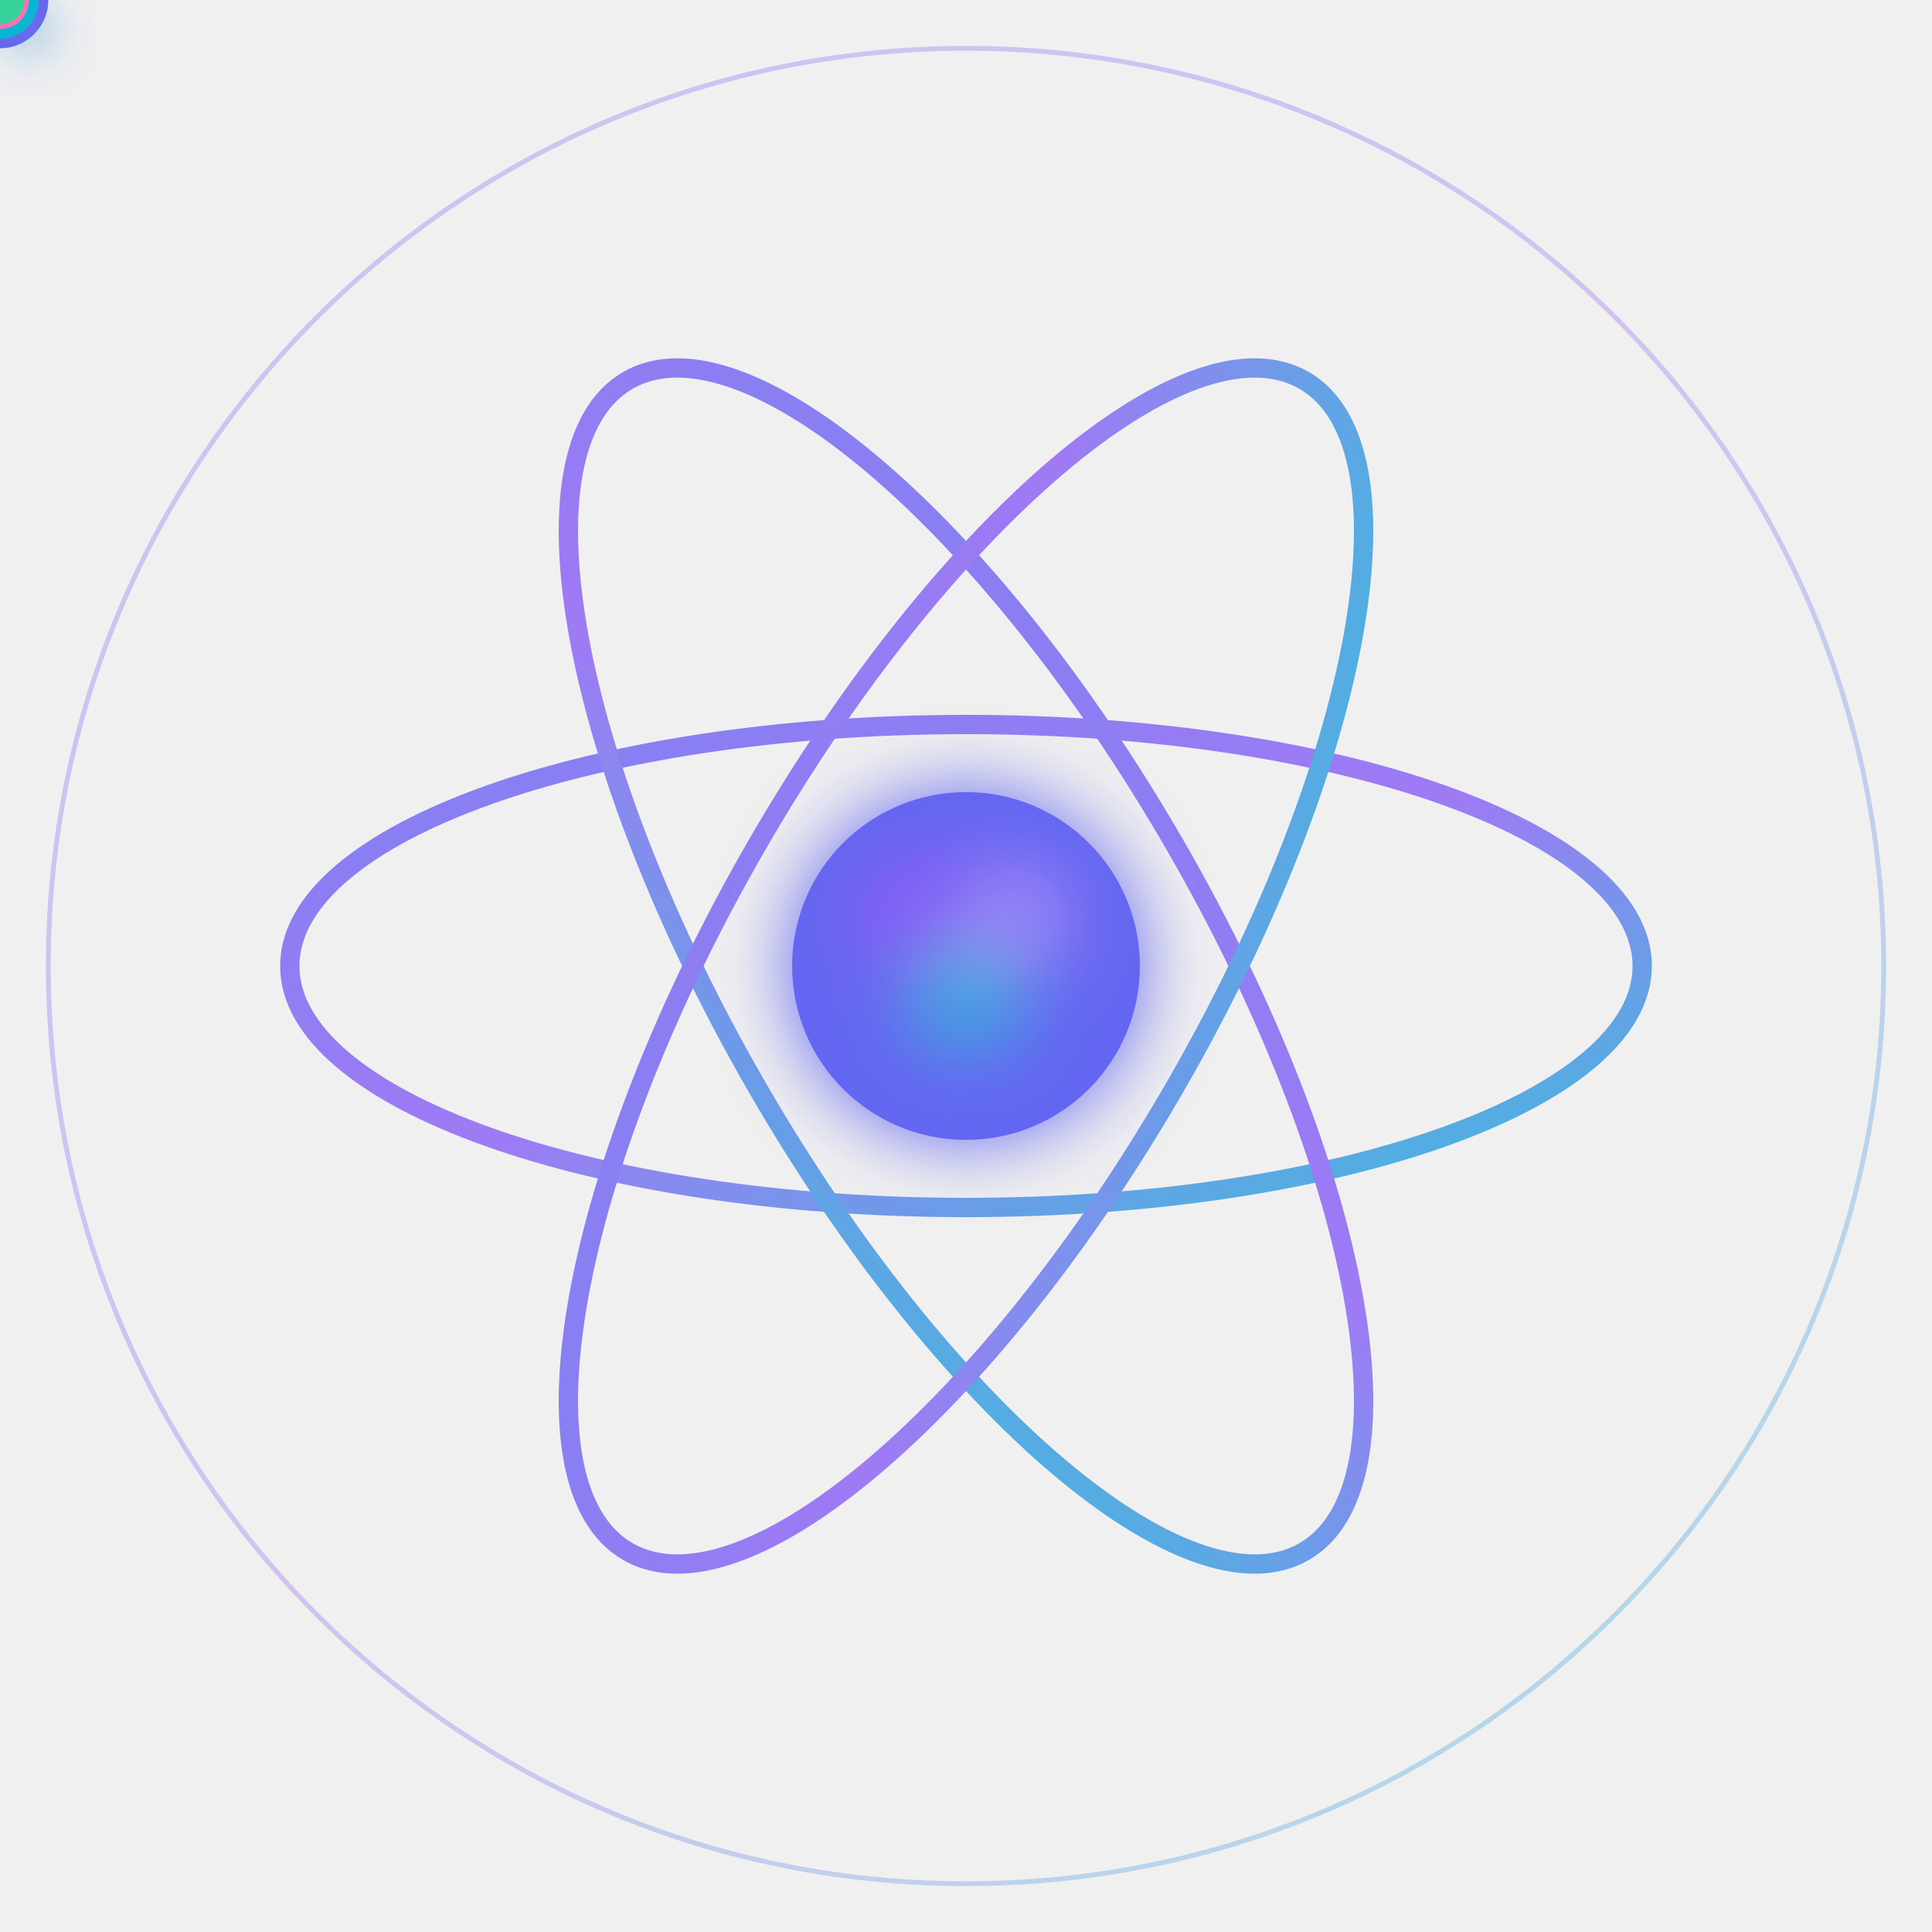
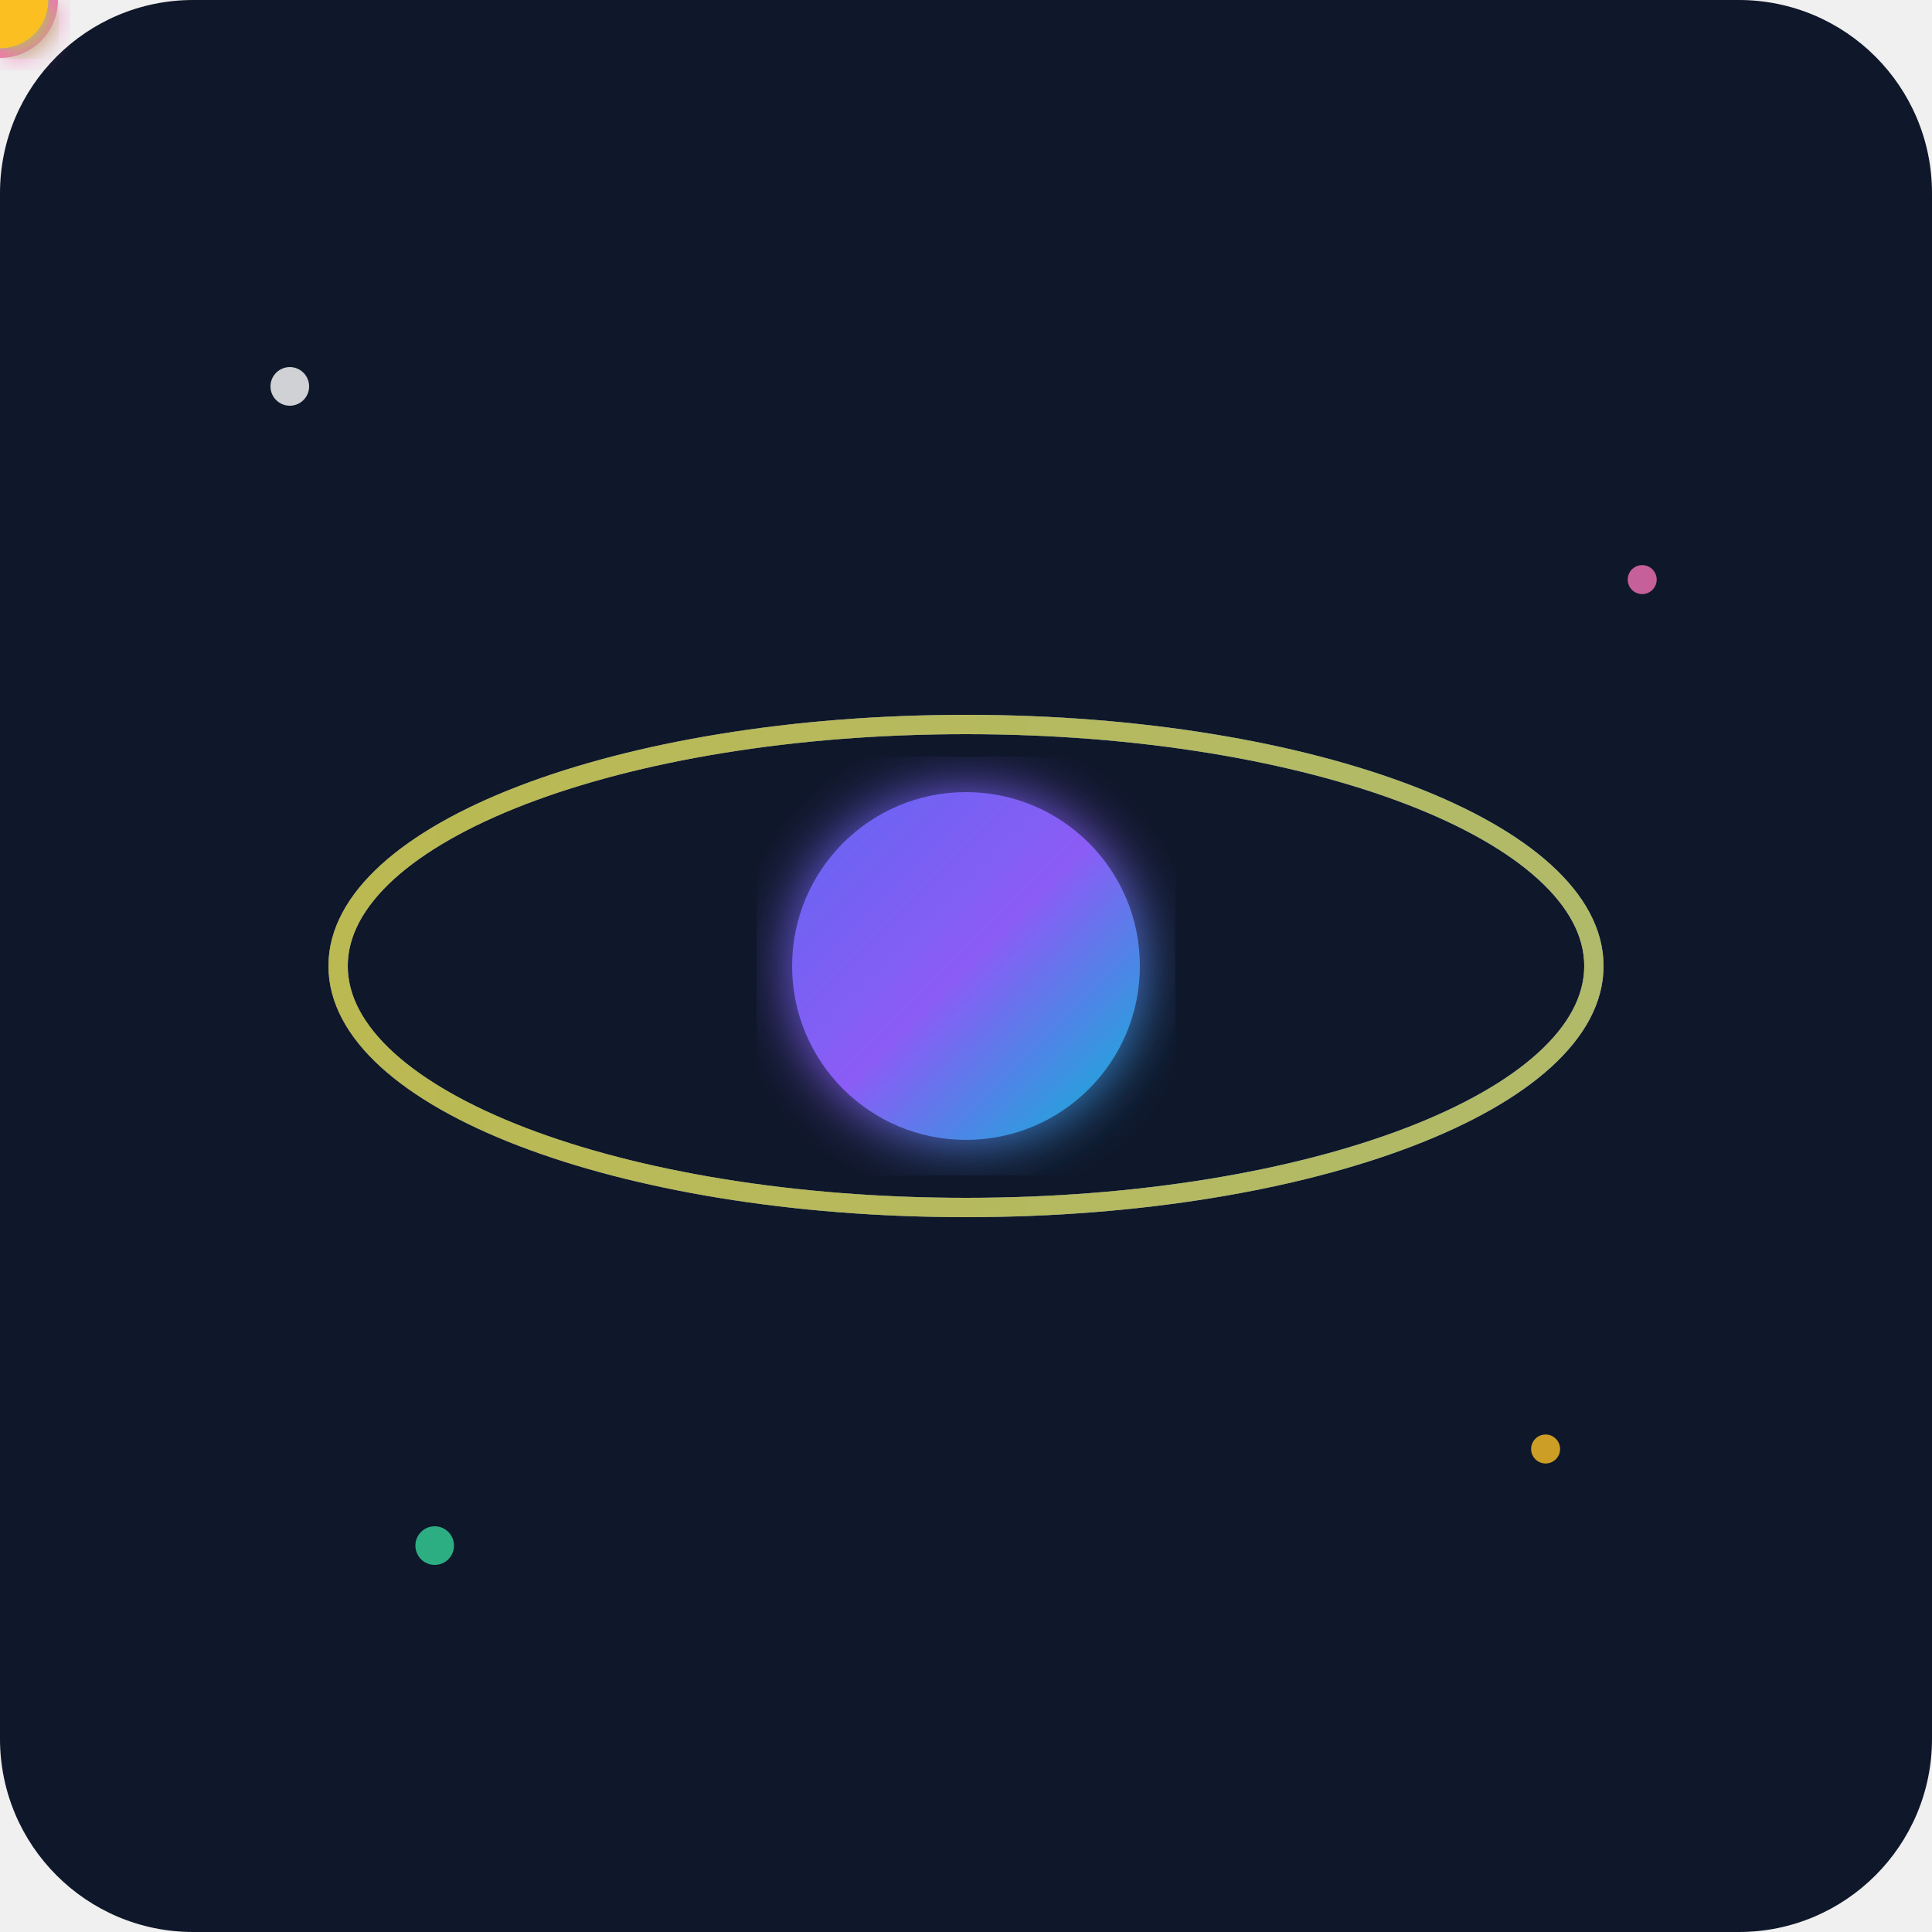
- <svg xmlns="http://www.w3.org/2000/svg" viewBox="0 0 200 200" width="200" height="200">
+ <svg xmlns="http://www.w3.org/2000/svg" viewBox="0 0 200 200">
  <defs>
-     <linearGradient id="ringGradient" x1="0%" y1="0%" x2="100%" y2="100%">
-       <stop offset="0%" style="stop-color:#6366f1;stop-opacity:1" />
-       <stop offset="50%" style="stop-color:#8b5cf6;stop-opacity:1" />
-       <stop offset="100%" style="stop-color:#06b6d4;stop-opacity:1" />
+     <linearGradient id="atomGrad" x1="0%" y1="0%" x2="100%" y2="100%">
+       <stop offset="0%" style="stop-color:#6366f1" />
+       <stop offset="50%" style="stop-color:#8b5cf6" />
+       <stop offset="100%" style="stop-color:#06b6d4" />
    </linearGradient>
-     <filter id="glow" x="-50%" y="-50%" width="200%" height="200%">
+     <linearGradient id="orbitGrad1" x1="0%" y1="0%" x2="100%" y2="0%">
+       <stop offset="0%" style="stop-color:#f472b6" />
+       <stop offset="100%" style="stop-color:#c084fc" />
+     </linearGradient>
+     <linearGradient id="orbitGrad2" x1="0%" y1="0%" x2="100%" y2="0%">
+       <stop offset="0%" style="stop-color:#34d399" />
+       <stop offset="100%" style="stop-color:#22d3d8" />
+     </linearGradient>
+     <filter id="glow">
      <feGaussianBlur stdDeviation="3" result="coloredBlur" />
      <feMerge>
        <feMergeNode in="coloredBlur" />
        <feMergeNode in="SourceGraphic" />
      </feMerge>
    </filter>
-     <filter id="nucleusGlow" x="-100%" y="-100%" width="300%" height="300%">
-       <feGaussianBlur stdDeviation="4" result="blur" />
-       <feComposite in="blur" in2="SourceGraphic" operator="over" />
+     <filter id="softGlow">
+       <feGaussianBlur stdDeviation="1.5" result="blur" />
+       <feMerge>
+         <feMergeNode in="blur" />
+         <feMergeNode in="SourceGraphic" />
+       </feMerge>
    </filter>
  </defs>
-   <circle cx="100" cy="100" r="95" fill="none" stroke="url(#ringGradient)" stroke-width="0.5" opacity="0.3" />
-   <g fill="none" stroke="url(#ringGradient)" stroke-width="2" opacity="0.8">
-     <ellipse cx="100" cy="100" rx="70" ry="25" transform="rotate(0 100 100)">
-       <animateTransform attributeName="transform" type="rotate" from="0 100 100" to="360 100 100" dur="8s" repeatCount="indefinite" />
-     </ellipse>
-     <ellipse cx="100" cy="100" rx="70" ry="25" transform="rotate(60 100 100)">
-       <animateTransform attributeName="transform" type="rotate" from="60 100 100" to="420 100 100" dur="10s" repeatCount="indefinite" />
-     </ellipse>
-     <ellipse cx="100" cy="100" rx="70" ry="25" transform="rotate(-60 100 100)">
-       <animateTransform attributeName="transform" type="rotate" from="-60 100 100" to="300 100 100" dur="12s" repeatCount="indefinite" />
-     </ellipse>
-   </g>
-   <g filter="url(#glow)">
-     <circle r="5" fill="#6366f1">
-       <animateMotion dur="4s" repeatCount="indefinite">
-         <mpath href="#orbit1" />
-       </animateMotion>
-     </circle>
-     <circle r="4" fill="#8b5cf6">
-       <animateMotion dur="5s" repeatCount="indefinite">
-         <mpath href="#orbit2" />
-       </animateMotion>
-     </circle>
-     <circle r="4" fill="#06b6d4">
-       <animateMotion dur="6s" repeatCount="indefinite">
-         <mpath href="#orbit3" />
-       </animateMotion>
-     </circle>
-   </g>
-   <defs>
-     <path id="orbit1" d="M 170 100 A 70 25 0 1 1 30 100 A 70 25 0 1 1 170 100" />
-     <path id="orbit2" d="M 170 100 A 70 25 0 1 1 30 100 A 70 25 0 1 1 170 100" transform="rotate(60 100 100)" />
-     <path id="orbit3" d="M 170 100 A 70 25 0 1 1 30 100 A 70 25 0 1 1 170 100" transform="rotate(-60 100 100)" />
-   </defs>
-   <g filter="url(#nucleusGlow)">
-     <circle cx="100" cy="100" r="18" fill="#6366f1">
-       <animate attributeName="r" values="18;20;18" dur="2s" repeatCount="indefinite" />
-       <animate attributeName="opacity" values="0.8;1;0.8" dur="2s" repeatCount="indefinite" />
-     </circle>
-     <circle cx="95" cy="95" r="6" fill="#8b5cf6" />
-     <circle cx="105" cy="95" r="5" fill="#a78bfa" />
-     <circle cx="100" cy="103" r="5" fill="#06b6d4" />
-   </g>
-   <g filter="url(#glow)">
-     <circle r="3" fill="#f472b6">
-       <animate attributeName="cx" values="30;170;30" dur="3s" repeatCount="indefinite" />
-       <animate attributeName="cy" values="100;100;100" dur="3s" repeatCount="indefinite" />
-     </circle>
-     <circle r="2.5" fill="#34d399">
-       <animate attributeName="cx" values="170;30;170" dur="4s" repeatCount="indefinite" />
-       <animate attributeName="cy" values="100;100;100" dur="4s" repeatCount="indefinite" />
-     </circle>
-   </g>
+   <rect width="200" height="200" fill="#0f172a" rx="20" />
+   <circle cx="100" cy="100" r="18" fill="url(#atomGrad)" filter="url(#glow)">
+     <animate attributeName="r" values="18;20;18;17;18" dur="2s" repeatCount="indefinite" />
+     <animate attributeName="opacity" values="1;0.8;1;0.9;1" dur="2s" repeatCount="indefinite" />
+   </circle>
+   <ellipse cx="100" cy="100" rx="65" ry="25" fill="none" stroke="url(#orbitGrad1)" stroke-width="2" opacity="0.7">
+     <animateTransform attributeName="transform" type="rotate" from="0 100 100" to="360 100 100" dur="4s" repeatCount="indefinite" />
+   </ellipse>
+   <ellipse cx="100" cy="100" rx="65" ry="25" fill="none" stroke="url(#orbitGrad2)" stroke-width="2" opacity="0.7">
+     <animateTransform attributeName="transform" type="rotate" from="60 100 100" to="420 100 100" dur="5s" repeatCount="indefinite" />
+   </ellipse>
+   <ellipse cx="100" cy="100" rx="65" ry="25" fill="none" stroke="#fbbf24" stroke-width="2" opacity="0.6">
+     <animateTransform attributeName="transform" type="rotate" from="120 100 100" to="480 100 100" dur="6s" repeatCount="indefinite" />
+   </ellipse>
+   <circle r="6" fill="#f472b6" filter="url(#softGlow)">
+     <animateMotion dur="4s" repeatCount="indefinite">
+       <mpath href="#orbit1" />
+     </animateMotion>
+   </circle>
+   <circle r="5" fill="#34d399" filter="url(#softGlow)">
+     <animateMotion dur="5s" repeatCount="indefinite">
+       <mpath href="#orbit2" />
+     </animateMotion>
+   </circle>
+   <circle r="5" fill="#fbbf24" filter="url(#softGlow)">
+     <animateMotion dur="6s" repeatCount="indefinite">
+       <mpath href="#orbit3" />
+     </animateMotion>
+   </circle>
+   <ellipse id="orbit1" cx="100" cy="100" rx="65" ry="25" fill="none" stroke="none">
+     <animateTransform attributeName="transform" type="rotate" from="0 100 100" to="360 100 100" dur="4s" repeatCount="indefinite" />
+   </ellipse>
+   <ellipse id="orbit2" cx="100" cy="100" rx="65" ry="25" fill="none" stroke="none">
+     <animateTransform attributeName="transform" type="rotate" from="60 100 100" to="420 100 100" dur="5s" repeatCount="indefinite" />
+   </ellipse>
+   <ellipse id="orbit3" cx="100" cy="100" rx="65" ry="25" fill="none" stroke="none">
+     <animateTransform attributeName="transform" type="rotate" from="120 100 100" to="480 100 100" dur="6s" repeatCount="indefinite" />
+   </ellipse>
+   <circle cx="30" cy="40" r="2" fill="#fff" opacity="0.8">
+     <animate attributeName="opacity" values="0;1;0" dur="1.5s" repeatCount="indefinite" />
+   </circle>
+   <circle cx="170" cy="60" r="1.5" fill="#f472b6" opacity="0.8">
+     <animate attributeName="opacity" values="0;1;0" dur="2s" repeatCount="indefinite" begin="0.5s" />
+   </circle>
+   <circle cx="45" cy="160" r="2" fill="#34d399" opacity="0.8">
+     <animate attributeName="opacity" values="0;1;0" dur="1.8s" repeatCount="indefinite" begin="1s" />
+   </circle>
+   <circle cx="160" cy="150" r="1.5" fill="#fbbf24" opacity="0.8">
+     <animate attributeName="opacity" values="0;1;0" dur="2.2s" repeatCount="indefinite" begin="0.3s" />
+   </circle>
</svg>
